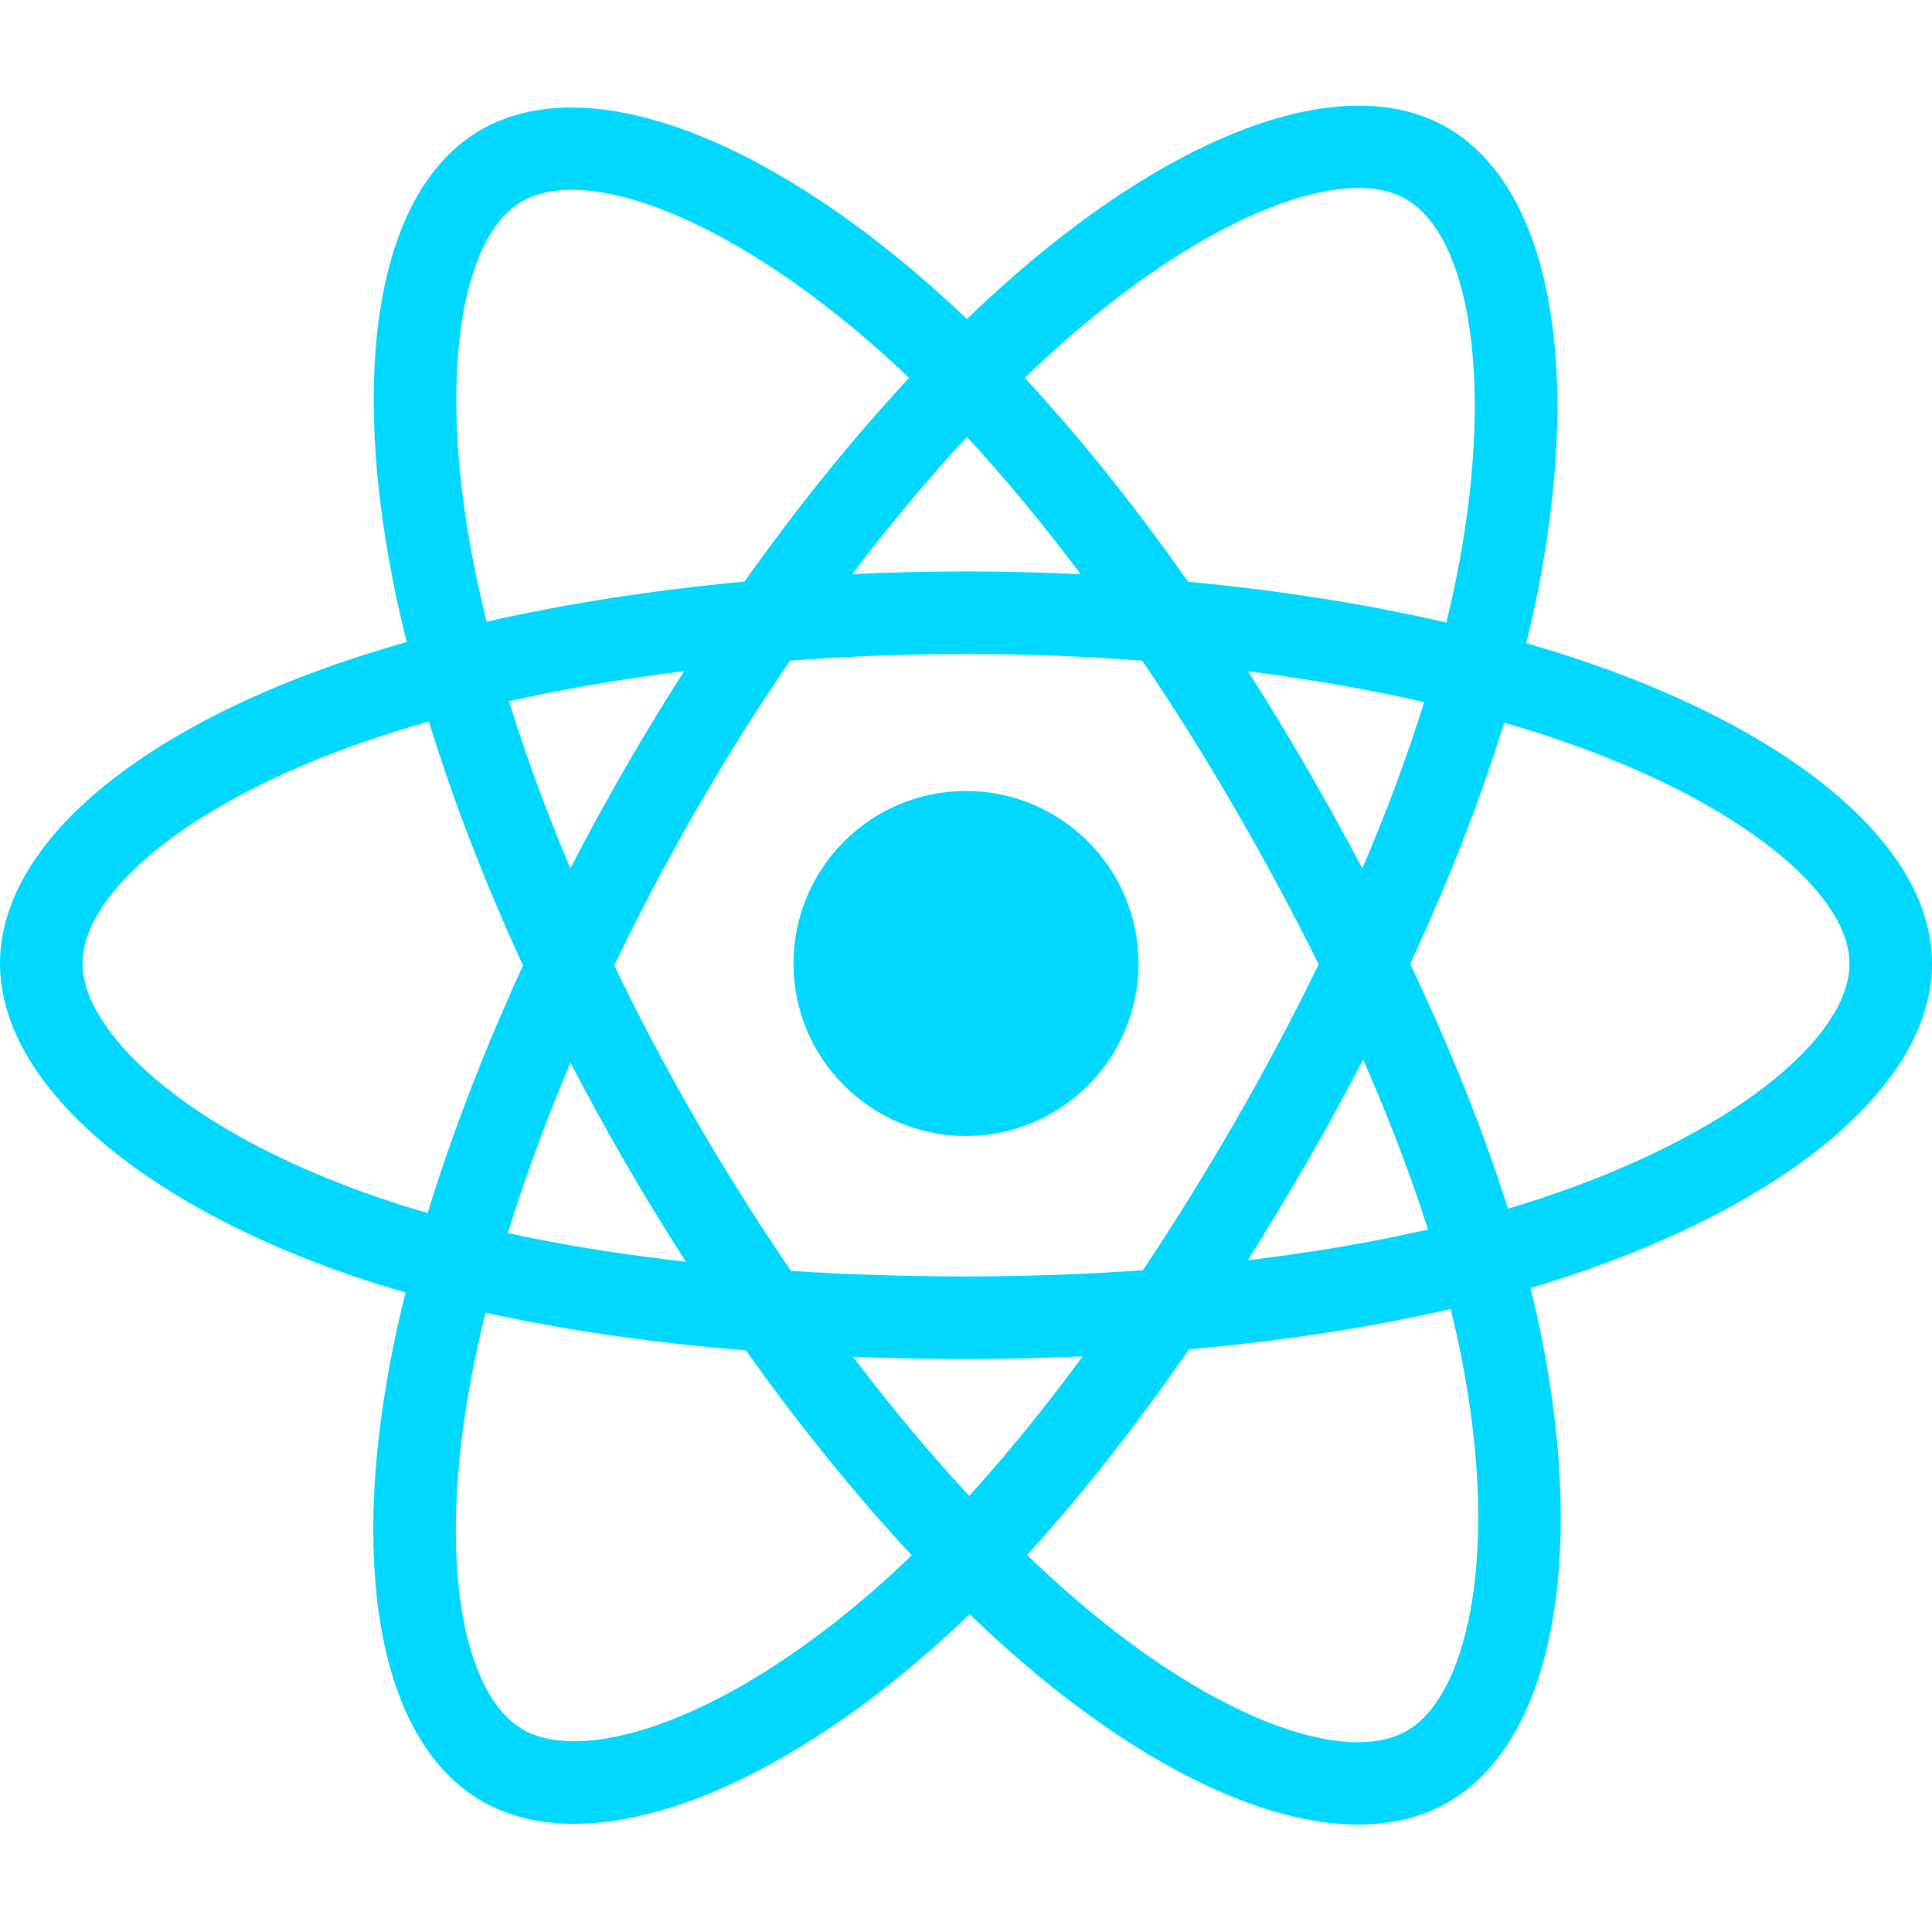
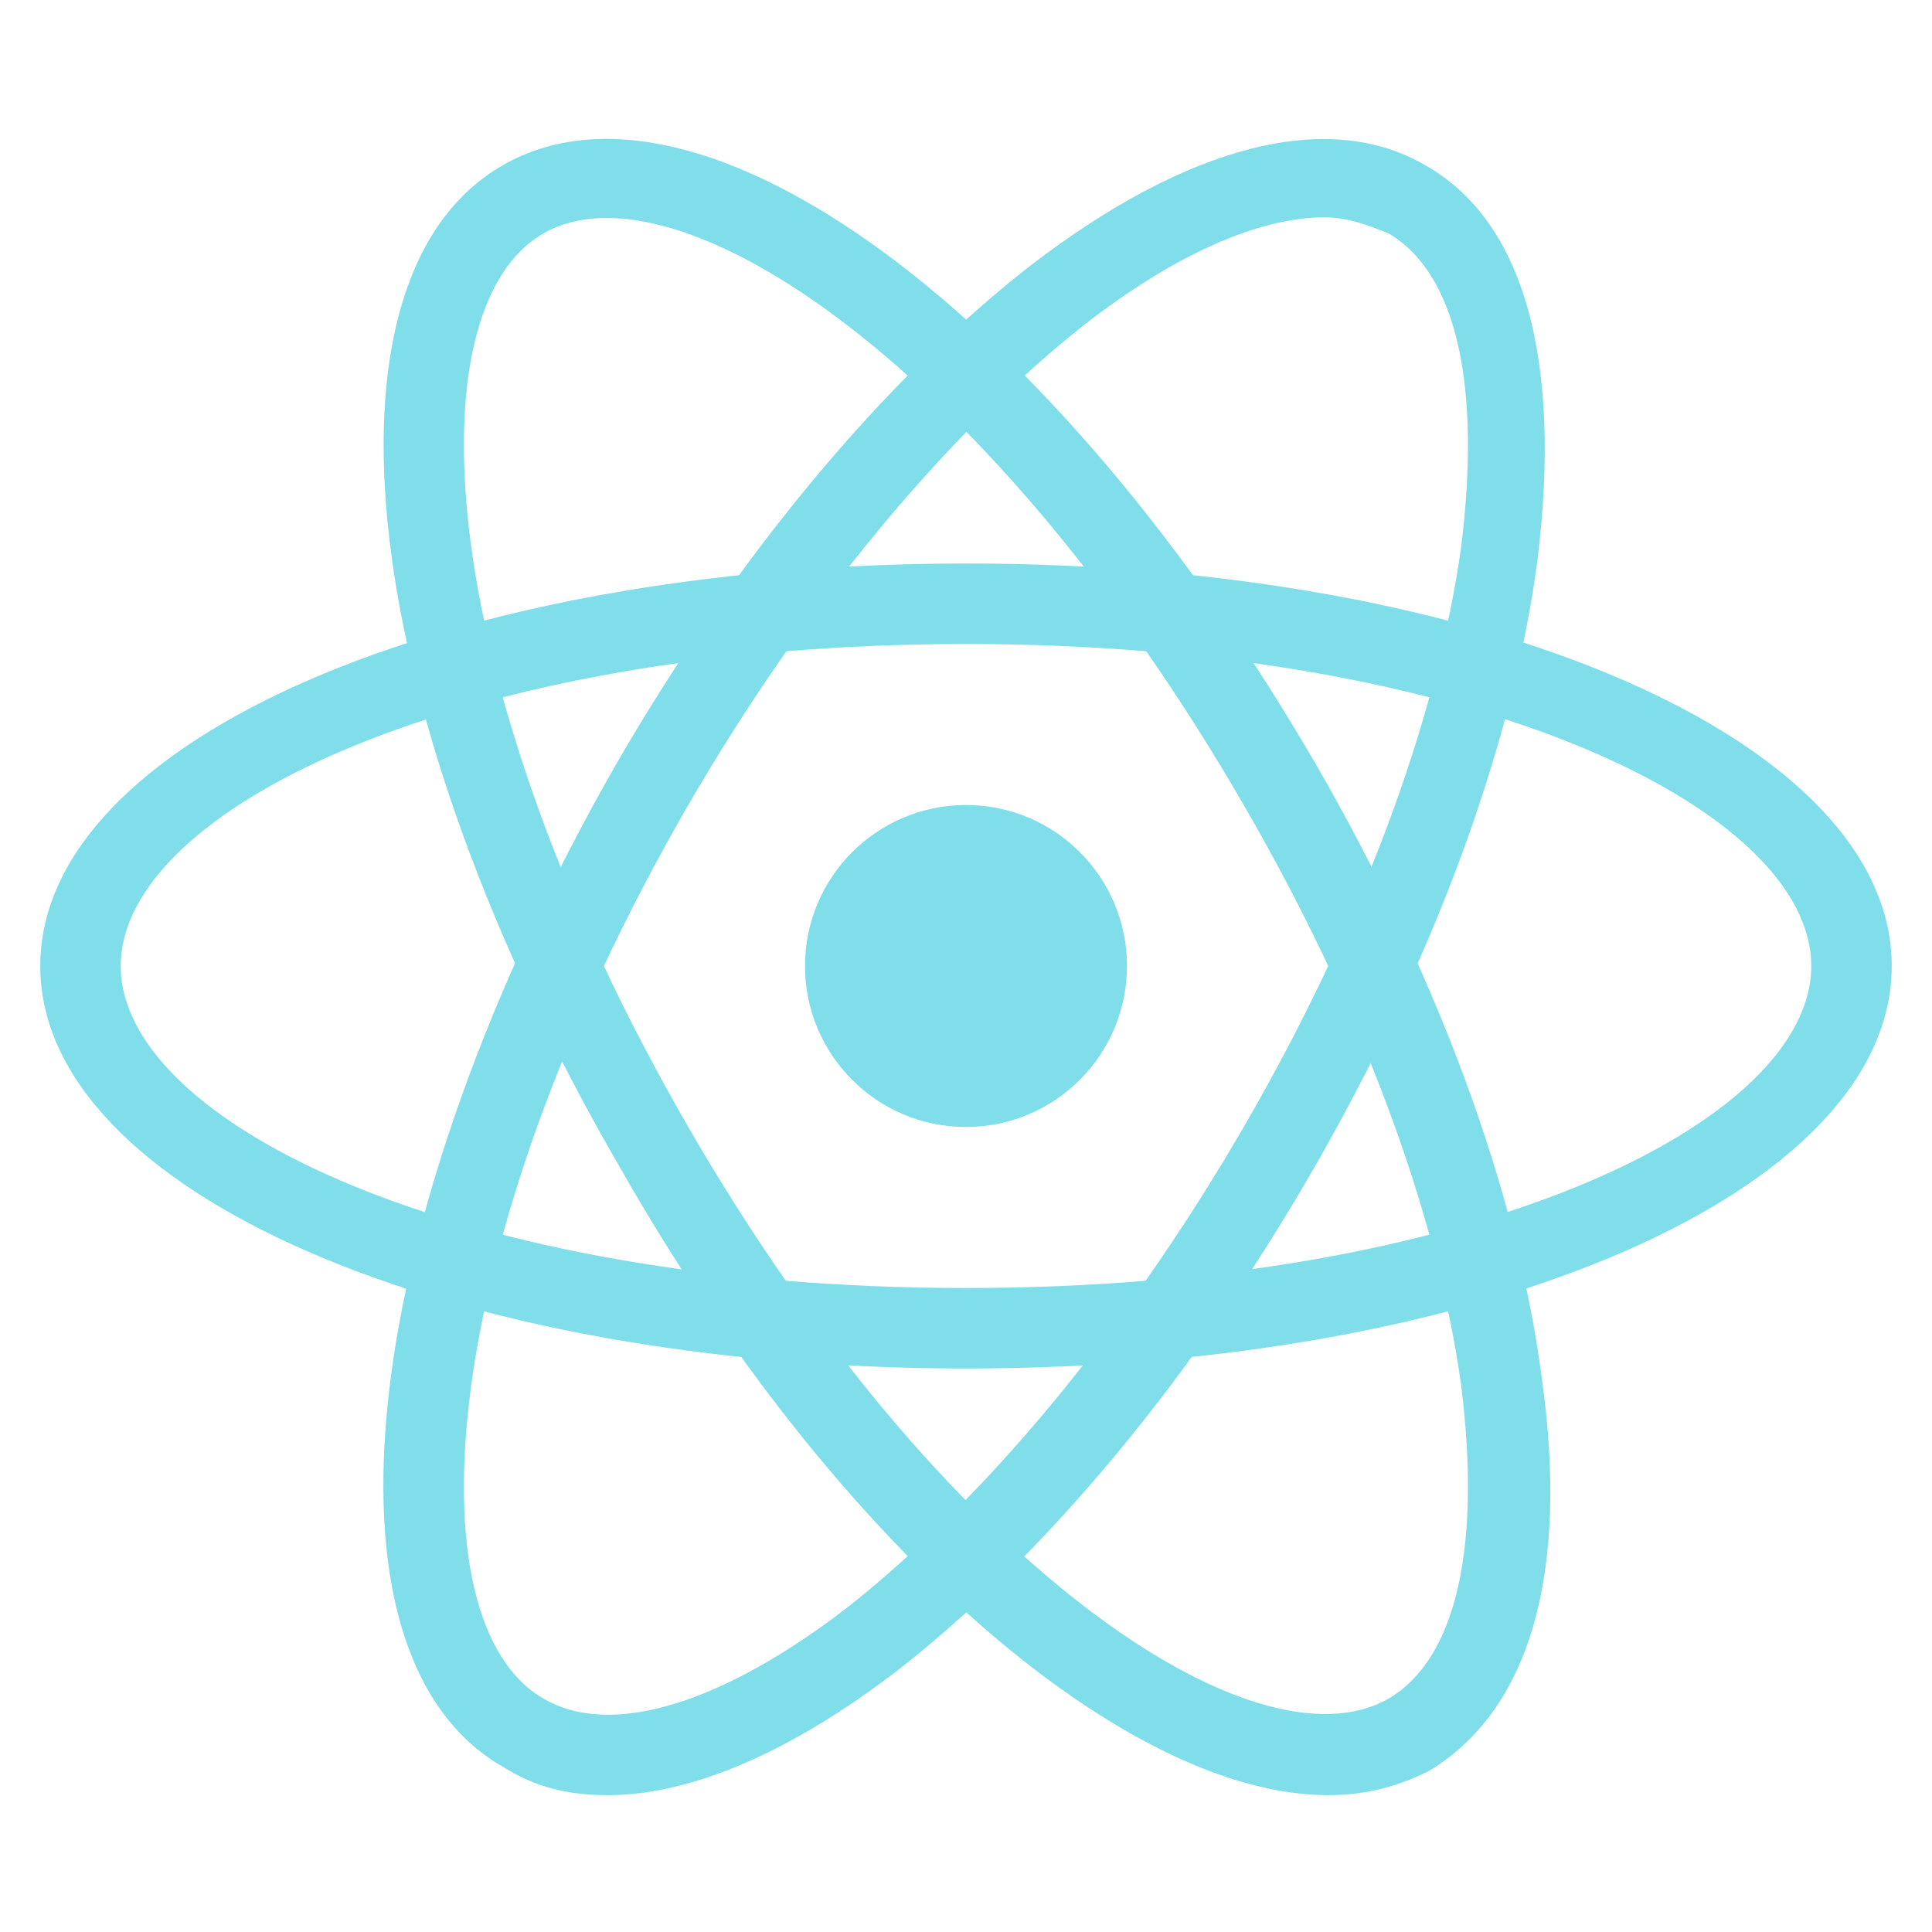
- <svg xmlns="http://www.w3.org/2000/svg" width="32px" height="32px" viewBox="0 -14 256 256" version="1.1" preserveAspectRatio="xMidYMid" fill="#000000" stroke="#000000" stroke-width="0.003">
-   <g id="SVGRepo_bgCarrier" stroke-width="0" />
-   <g id="SVGRepo_tracerCarrier" stroke-linecap="round" stroke-linejoin="round" />
-   <g id="SVGRepo_iconCarrier">
-     <g>
-       <path d="M210.483,73.824 C207.828,72.91 205.076,72.045 202.242,71.227 C202.708,69.326 203.136,67.45 203.516,65.606 C209.754,35.325 205.675,10.93 191.747,2.898 C178.392,-4.803 156.551,3.227 134.493,22.424 C132.372,24.27 130.245,26.224 128.118,28.272 C126.702,26.917 125.287,25.608 123.877,24.355 C100.759,3.829 77.587,-4.822 63.673,3.233 C50.33,10.957 46.379,33.89 51.995,62.588 C52.537,65.36 53.171,68.191 53.887,71.069 C50.608,72 47.442,72.992 44.413,74.048 C17.309,83.497 0,98.307 0,113.668 C0,129.533 18.582,145.446 46.812,155.095 C49.039,155.857 51.351,156.577 53.733,157.26 C52.96,160.373 52.288,163.423 51.723,166.398 C46.369,194.598 50.55,216.989 63.857,224.664 C77.601,232.59 100.669,224.443 123.13,204.809 C124.906,203.257 126.687,201.611 128.472,199.886 C130.786,202.114 133.095,204.222 135.393,206.2 C157.15,224.922 178.638,232.482 191.932,224.786 C205.663,216.837 210.126,192.783 204.332,163.518 C203.89,161.283 203.375,159 202.797,156.676 C204.417,156.197 206.007,155.702 207.557,155.188 C236.905,145.465 256,129.745 256,113.668 C256,98.251 238.132,83.342 210.483,73.824 L210.483,73.824 Z M204.118,144.808 C202.718,145.271 201.282,145.719 199.818,146.153 C196.578,135.896 192.206,124.99 186.855,113.721 C191.961,102.721 196.165,91.954 199.314,81.764 C201.933,82.522 204.474,83.321 206.924,84.164 C230.613,92.32 245.064,104.377 245.064,113.668 C245.064,123.564 229.458,136.411 204.118,144.808 L204.118,144.808 Z M193.604,165.642 C196.166,178.583 196.531,190.283 194.835,199.429 C193.31,207.648 190.244,213.127 186.452,215.322 C178.385,219.991 161.132,213.921 142.525,197.91 C140.392,196.074 138.244,194.115 136.088,192.04 C143.302,184.151 150.511,174.98 157.547,164.794 C169.923,163.696 181.615,161.9 192.218,159.449 C192.74,161.556 193.204,163.622 193.604,165.642 L193.604,165.642 Z M87.276,214.515 C79.394,217.298 73.116,217.378 69.321,215.19 C61.246,210.533 57.889,192.554 62.468,168.438 C62.993,165.676 63.617,162.839 64.337,159.939 C74.823,162.258 86.43,163.927 98.835,164.933 C105.919,174.9 113.336,184.061 120.811,192.083 C119.178,193.659 117.551,195.16 115.934,196.575 C106.001,205.257 96.048,211.417 87.276,214.515 L87.276,214.515 Z M50.349,144.747 C37.866,140.48 27.557,134.935 20.491,128.884 C14.141,123.447 10.936,118.048 10.936,113.668 C10.936,104.346 24.833,92.456 48.012,84.375 C50.825,83.394 53.769,82.47 56.824,81.602 C60.028,92.022 64.23,102.917 69.301,113.934 C64.164,125.115 59.902,136.183 56.667,146.726 C54.489,146.099 52.379,145.44 50.349,144.747 L50.349,144.747 Z M62.727,60.488 C57.916,35.9 61.111,17.353 69.152,12.698 C77.716,7.74 96.654,14.809 116.615,32.533 C117.891,33.666 119.172,34.851 120.456,36.078 C113.018,44.065 105.669,53.157 98.648,63.066 C86.608,64.182 75.083,65.974 64.487,68.375 C63.821,65.695 63.231,63.062 62.727,60.488 L62.727,60.488 Z M173.154,87.755 C170.621,83.38 168.02,79.108 165.369,74.952 C173.537,75.985 181.363,77.356 188.712,79.033 C186.506,86.104 183.756,93.497 180.519,101.077 C178.196,96.668 175.74,92.223 173.154,87.755 L173.154,87.755 Z M128.122,43.894 C133.166,49.359 138.218,55.46 143.187,62.08 C138.18,61.844 133.111,61.721 128,61.721 C122.937,61.721 117.906,61.841 112.93,62.074 C117.904,55.515 122.999,49.422 128.122,43.894 L128.122,43.894 Z M82.802,87.831 C80.272,92.218 77.861,96.639 75.575,101.069 C72.391,93.516 69.666,86.089 67.441,78.917 C74.745,77.283 82.534,75.946 90.65,74.933 C87.961,79.127 85.339,83.43 82.802,87.83 L82.802,87.831 L82.802,87.831 Z M90.883,153.183 C82.498,152.247 74.592,150.98 67.29,149.39 C69.551,142.091 72.335,134.505 75.588,126.79 C77.879,131.216 80.299,135.638 82.845,140.036 L82.846,140.036 C85.439,144.515 88.126,148.904 90.883,153.183 L90.883,153.183 Z M128.425,184.213 C123.241,178.621 118.071,172.434 113.022,165.78 C117.924,165.972 122.921,166.071 128,166.071 C133.218,166.071 138.376,165.953 143.453,165.727 C138.468,172.501 133.435,178.697 128.425,184.213 L128.425,184.213 Z M180.623,126.396 C184.045,134.195 186.929,141.741 189.219,148.916 C181.797,150.61 173.783,151.974 165.339,152.987 C167.997,148.776 170.62,144.43 173.198,139.961 C175.805,135.438 178.282,130.909 180.623,126.396 L180.623,126.396 Z M163.725,134.497 C159.723,141.436 155.614,148.059 151.444,154.312 C143.847,154.855 135.999,155.135 128,155.135 C120.033,155.135 112.284,154.887 104.822,154.403 C100.483,148.068 96.285,141.425 92.309,134.557 L92.31,134.557 C88.344,127.707 84.694,120.799 81.387,113.93 C84.693,107.046 88.334,100.13 92.277,93.293 L92.276,93.294 C96.229,86.439 100.39,79.828 104.689,73.533 C112.302,72.957 120.11,72.657 128,72.657 L128,72.657 C135.926,72.657 143.743,72.96 151.354,73.54 C155.587,79.789 159.72,86.378 163.689,93.235 C167.703,100.169 171.39,107.038 174.725,113.775 C171.4,120.628 167.721,127.567 163.725,134.497 L163.725,134.497 Z M186.285,12.373 C194.857,17.317 198.191,37.254 192.805,63.399 C192.461,65.067 192.075,66.766 191.654,68.488 C181.033,66.037 169.5,64.214 157.425,63.081 C150.391,53.064 143.102,43.957 135.785,36.073 C137.752,34.181 139.716,32.376 141.673,30.673 C160.572,14.226 178.237,7.732 186.285,12.373 L186.285,12.373 Z M128,90.808 C140.625,90.808 150.86,101.043 150.86,113.668 C150.86,126.293 140.625,136.528 128,136.528 C115.375,136.528 105.14,126.293 105.14,113.668 C105.14,101.043 115.375,90.808 128,90.808 L128,90.808 Z" fill="#00D8FF"> </path>
-     </g>
-   </g>
+ <svg xmlns="http://www.w3.org/2000/svg" viewBox="0 0 48 48" width="48px" height="48px">
+   <path fill="#80deea" d="M24,34C11.1,34,1,29.6,1,24c0-5.6,10.1-10,23-10c12.9,0,23,4.4,23,10C47,29.6,36.9,34,24,34z M24,16 c-12.6,0-21,4.1-21,8c0,3.9,8.4,8,21,8s21-4.1,21-8C45,20.1,36.6,16,24,16z" />
+   <path fill="#80deea" d="M15.1,44.6c-1,0-1.8-0.2-2.6-0.7C7.6,41.1,8.9,30.2,15.3,19l0,0c3-5.2,6.7-9.6,10.3-12.4c3.9-3,7.4-3.9,9.8-2.5 c2.5,1.4,3.4,4.9,2.8,9.8c-0.6,4.6-2.6,10-5.6,15.2c-3,5.2-6.7,9.6-10.3,12.4C19.7,43.5,17.2,44.6,15.1,44.6z M32.9,5.4 c-1.6,0-3.7,0.9-6,2.7c-3.4,2.7-6.9,6.9-9.8,11.9l0,0c-6.3,10.9-6.9,20.3-3.6,22.2c1.7,1,4.5,0.1,7.6-2.3c3.4-2.7,6.9-6.9,9.8-11.9 c2.9-5,4.8-10.1,5.4-14.4c0.5-4-0.1-6.8-1.8-7.8C34,5.6,33.5,5.4,32.9,5.4z" />
+   <path fill="#80deea" d="M33,44.6c-5,0-12.2-6.1-17.6-15.6C8.9,17.8,7.6,6.9,12.5,4.1l0,0C17.4,1.3,26.2,7.8,32.7,19 c3,5.2,5,10.6,5.6,15.2c0.7,4.9-0.3,8.3-2.8,9.8C34.7,44.4,33.9,44.6,33,44.6z M13.5,5.8c-3.3,1.9-2.7,11.3,3.6,22.2 c6.3,10.9,14.1,16.1,17.4,14.2c1.7-1,2.3-3.8,1.8-7.8c-0.6-4.3-2.5-9.4-5.4-14.4C24.6,9.1,16.8,3.9,13.5,5.8L13.5,5.8z" />
+   <circle cx="24" cy="24" r="4" fill="#80deea" />
</svg>
